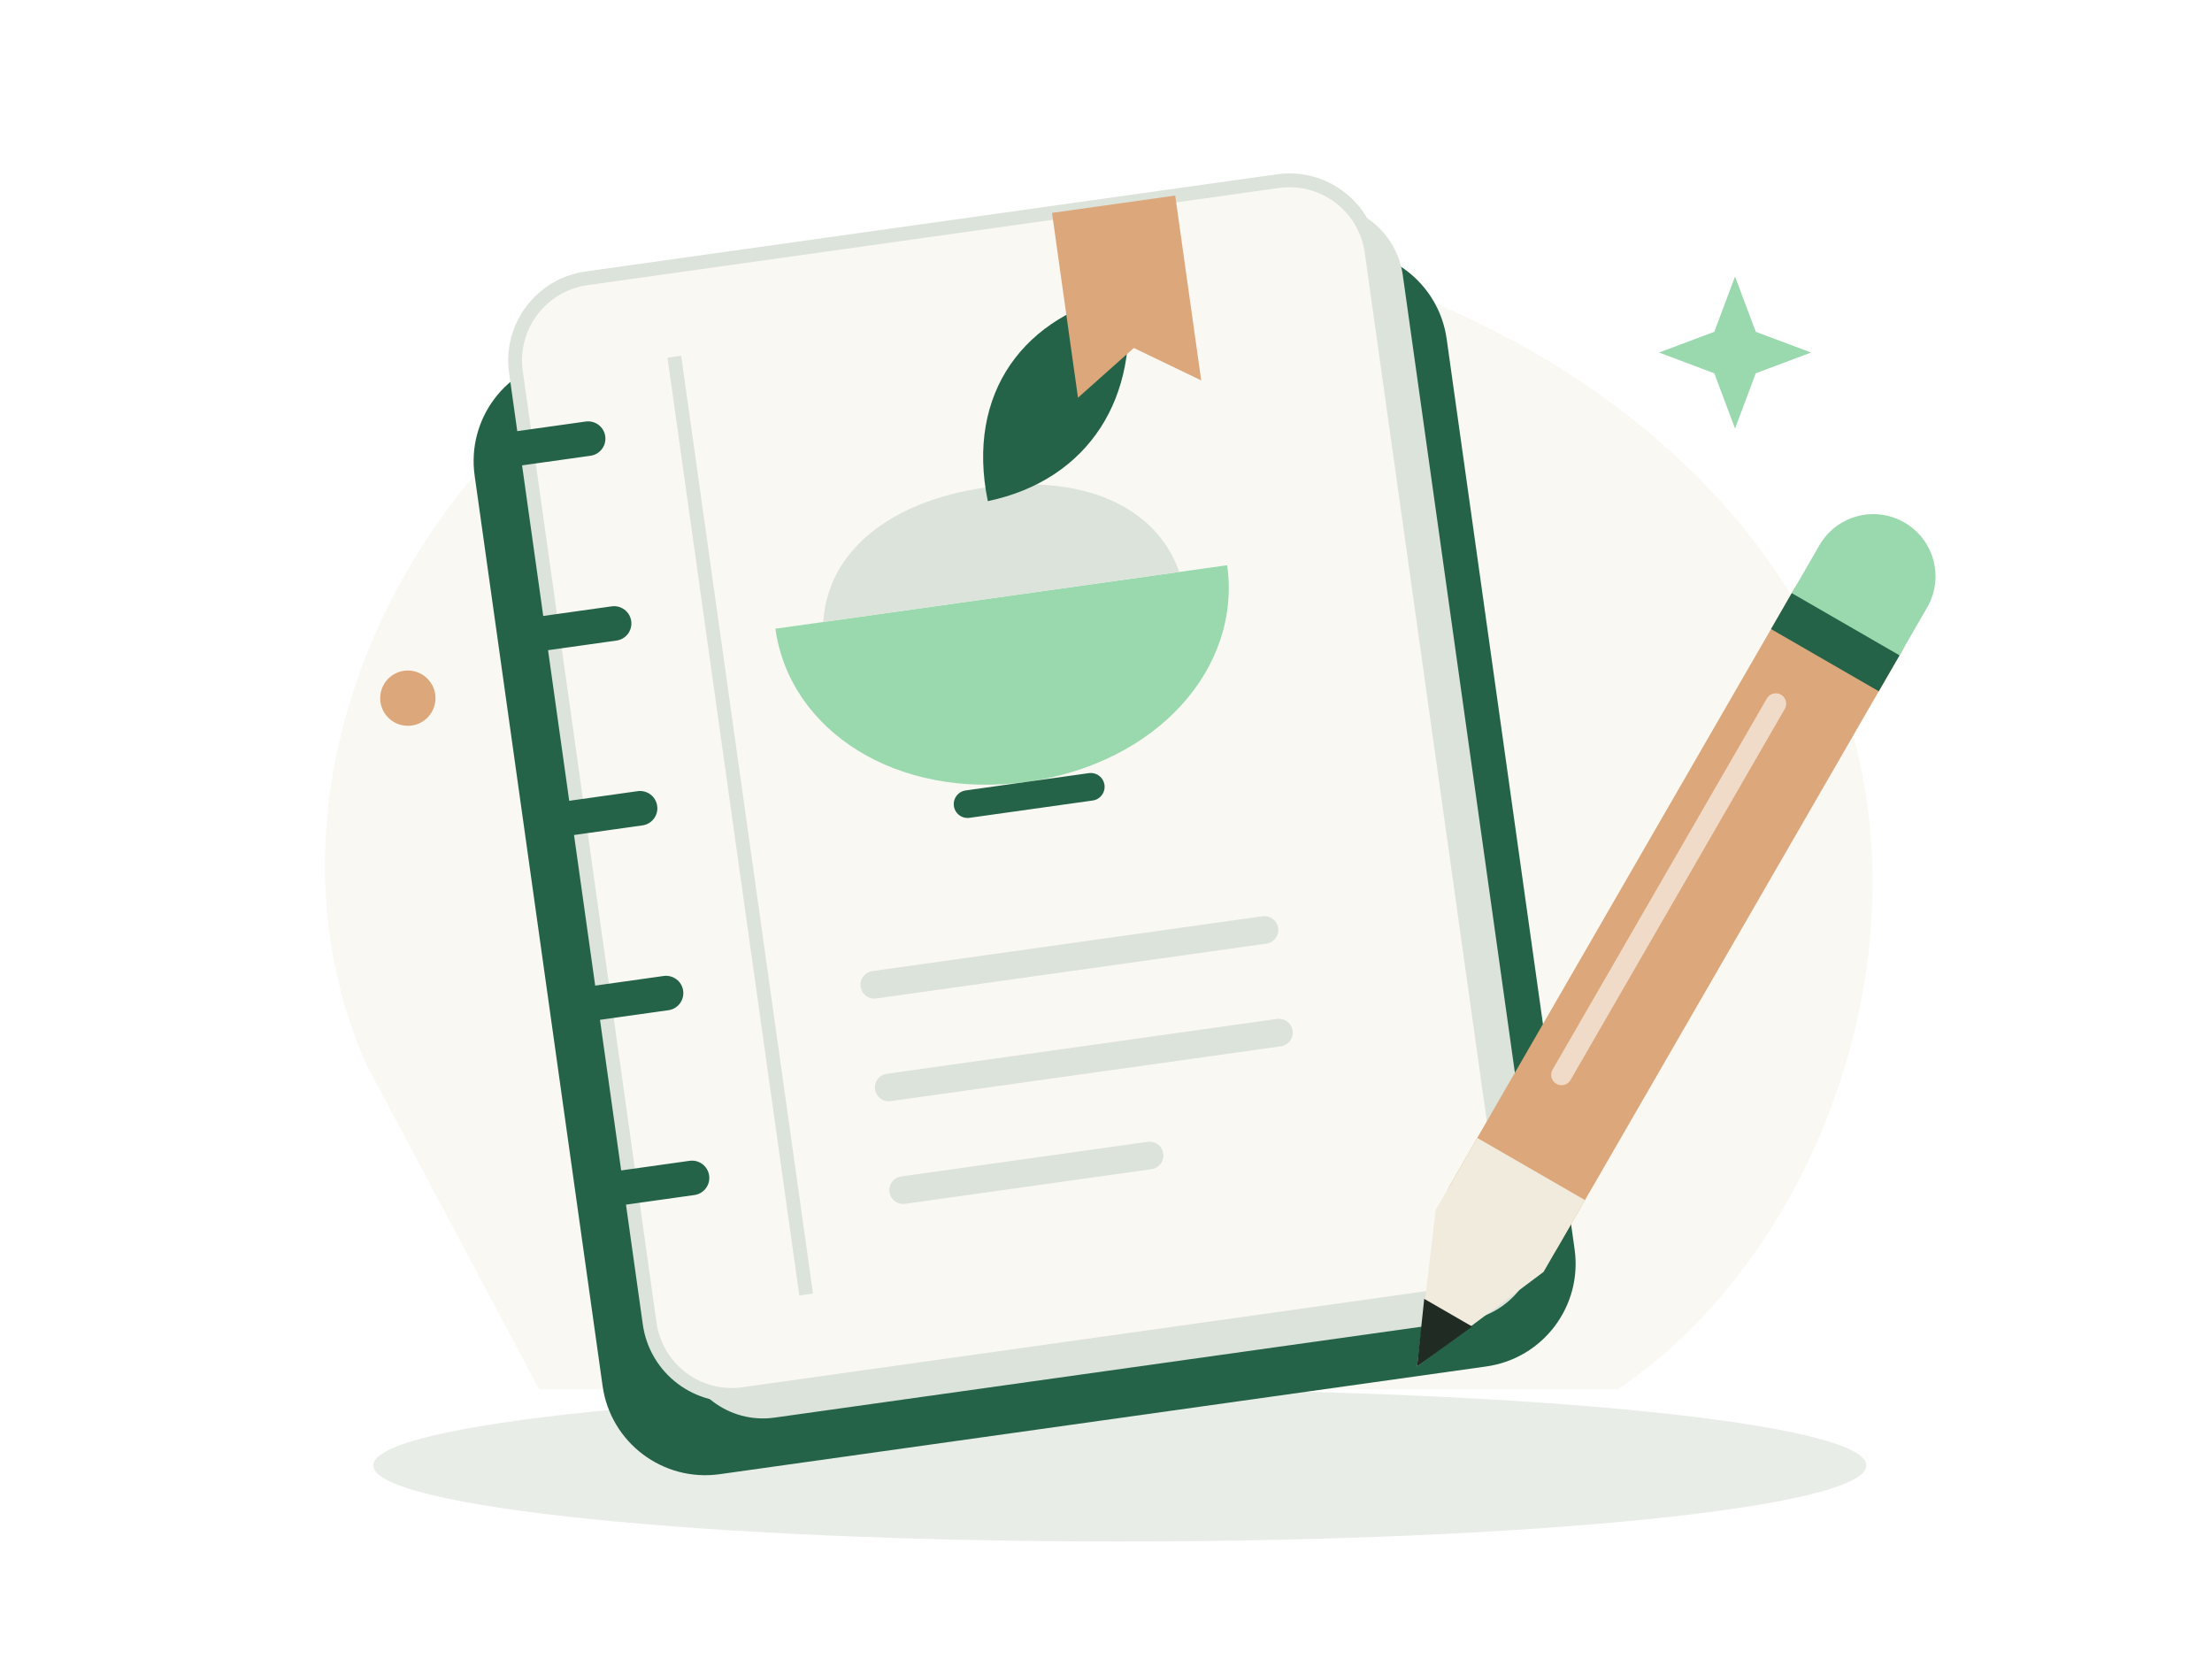
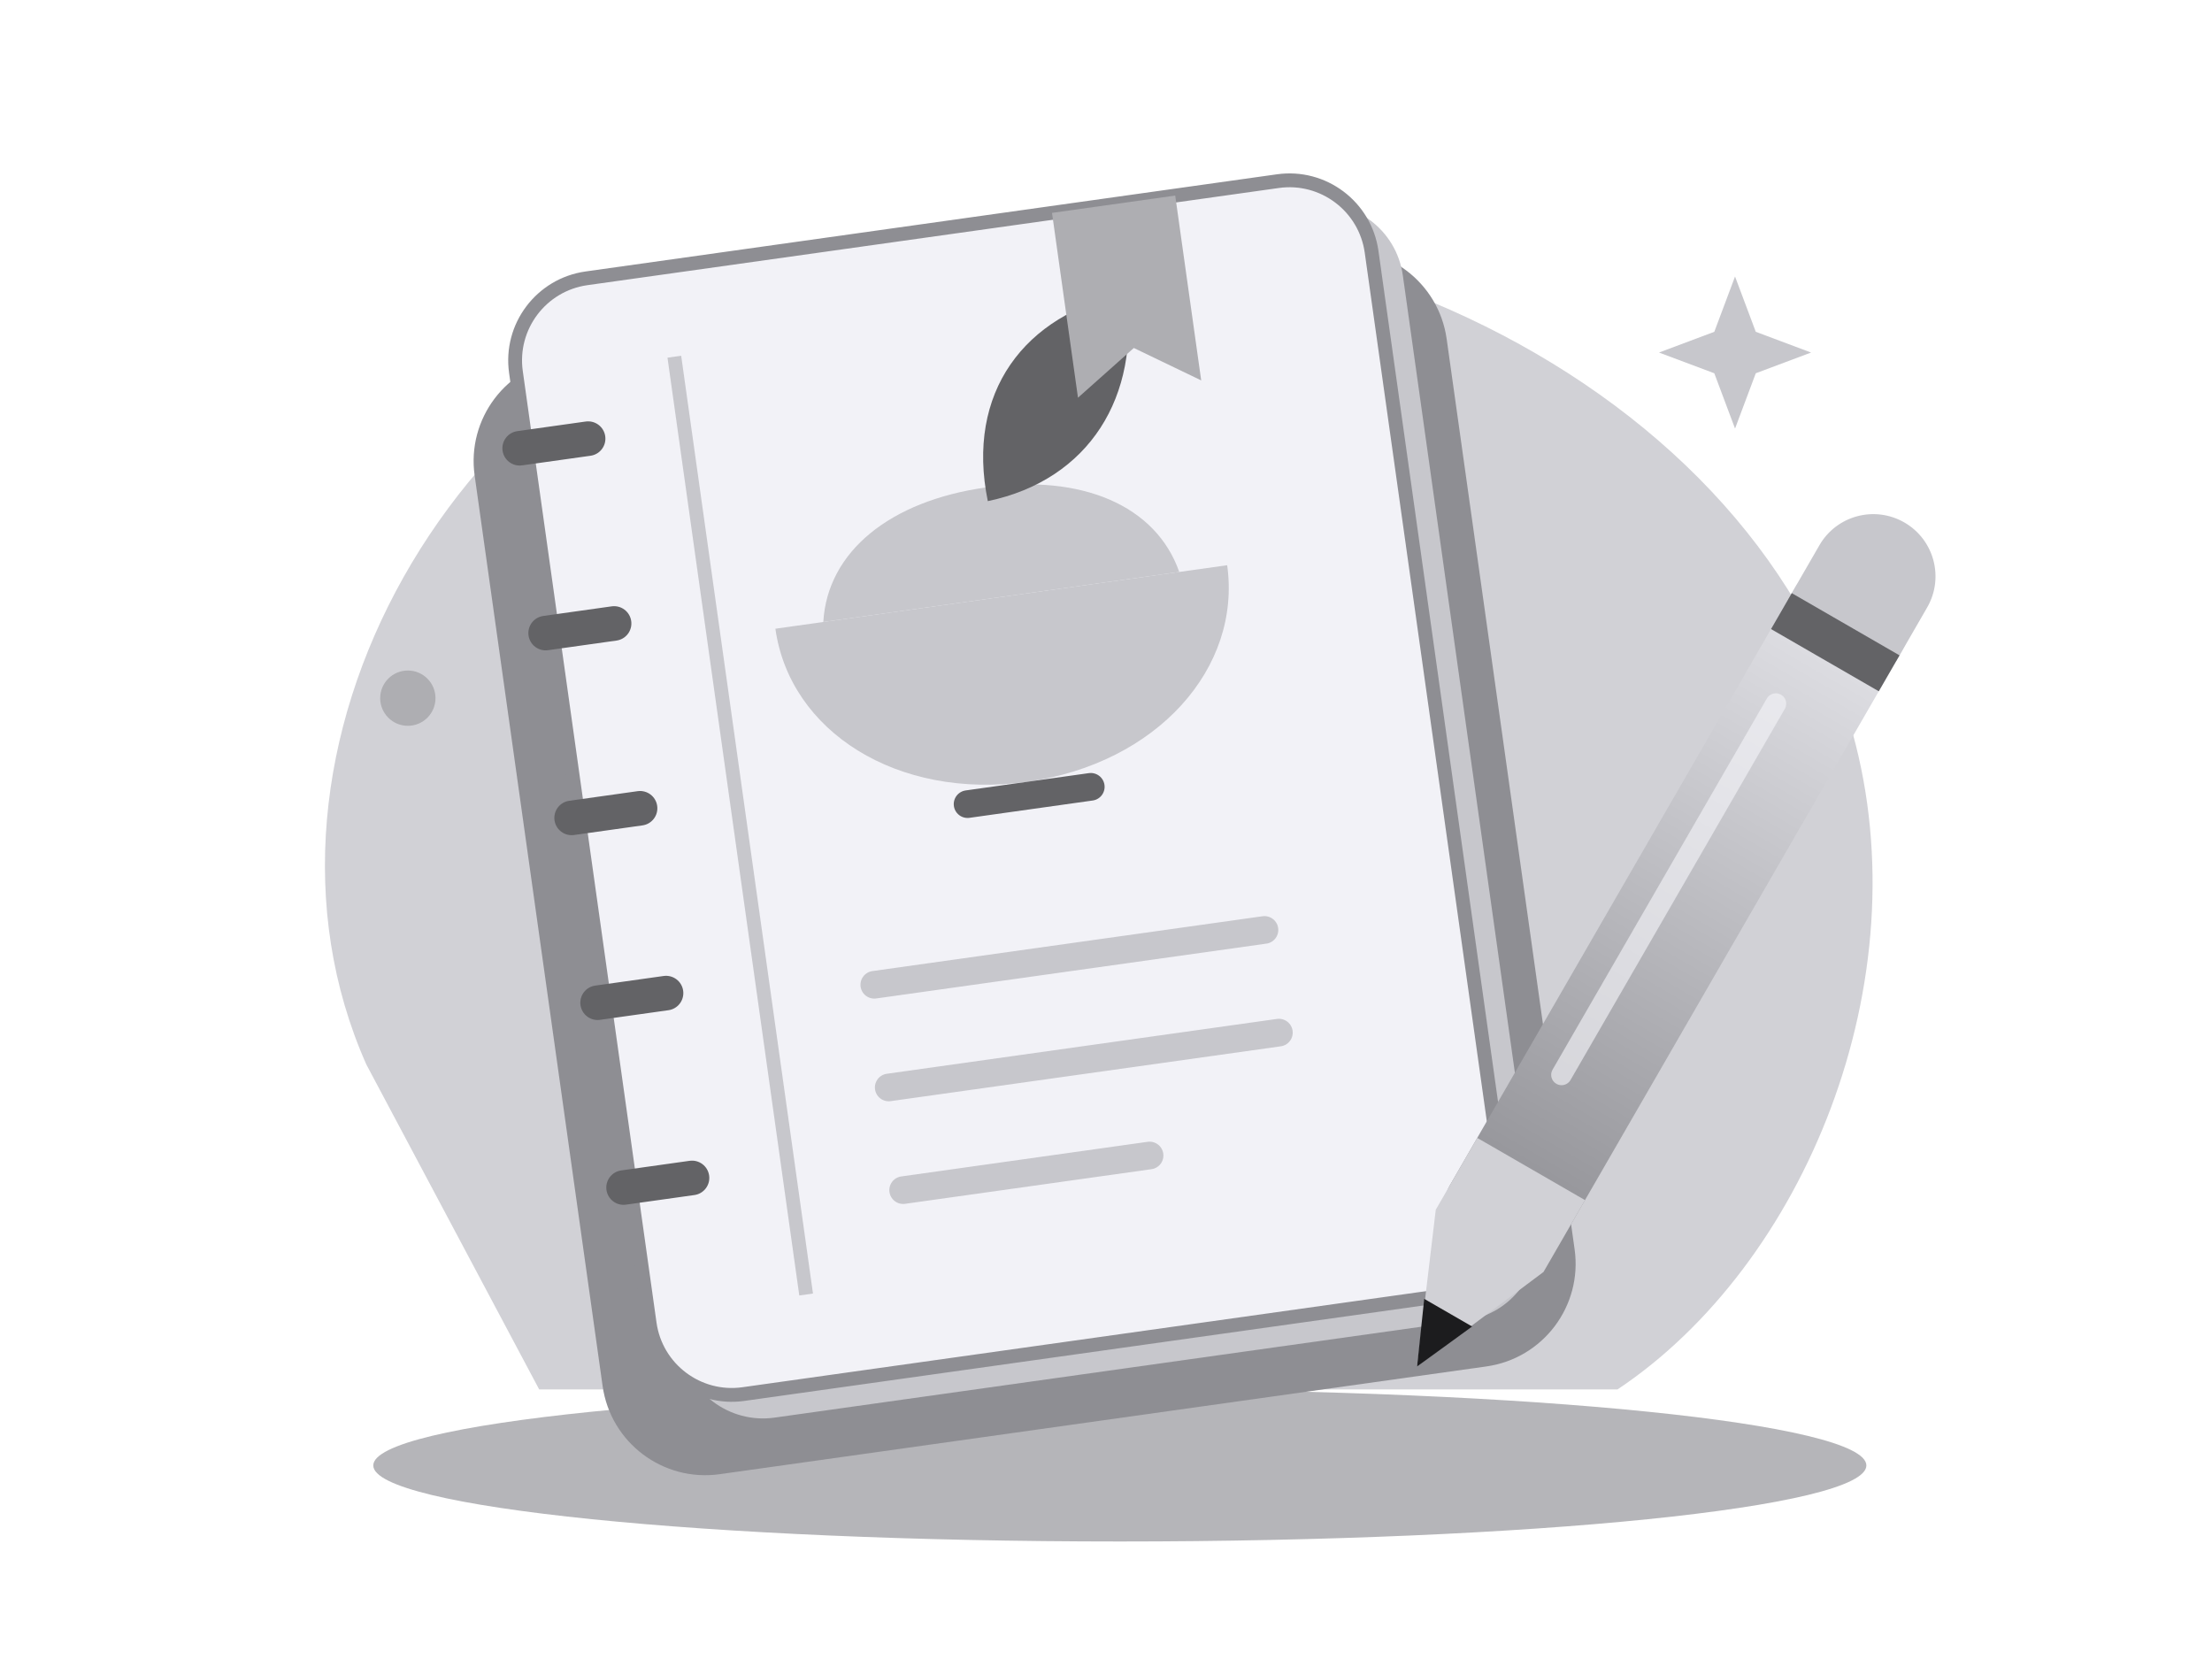
<svg xmlns="http://www.w3.org/2000/svg" width="320" height="240" viewBox="0 0 320 240">
-   <ellipse cx="162" cy="212" rx="108" ry="11" fill="#DCE3DA" opacity=".65" />
-   <path d="M53 154c-20-45 12-104 67-117 64-16 133 17 148 69 10 36-7 77-34 95H78Z" fill="#FAF8F3" />
+   <defs>
+     <linearGradient id="empty-recipes-silver" x1="0" y1="0" x2="0" y2="1">
+       <stop offset="0" stop-color="#E5E5EA" />
+       <stop offset="1" stop-color="#8E8E93" />
+     </linearGradient>
+   </defs>
+   <ellipse cx="162" cy="212" rx="108" ry="11" fill="#8E8E93" opacity=".65" />
+   <path d="M53 154c-20-45 12-104 67-117 64-16 133 17 148 69 10 36-7 77-34 95H78Z" fill="#D1D1D6" />
  <g transform="rotate(-8 150 123)">
-     <rect x="77" y="43" width="142" height="163" rx="15" fill="#246348" />
-     <rect x="89" y="36" width="125" height="163" rx="12" fill="#DCE3DA" />
-     <rect x="85" y="32" width="125" height="163" rx="12" fill="#FAF8F3" stroke="#DCE3DA" stroke-width="2" />
-     <path d="M108 45v137" stroke="#DCE3DA" stroke-width="2" />
-     <path d="M84 55h10m-10 27h10m-10 27h10m-10 27h10m-10 27h10" stroke="#246348" stroke-width="5" stroke-linecap="round" />
-     <path d="M150 113c-19 0-33-12-33-27h66c0 15-14 27-33 27Z" fill="#9AD8AE" />
-     <path d="M124 86c2-10 12-16 26-16s24 6 26 16" fill="#DCE3DA" />
-     <path d="M150 72c-1-16 9-26 24-27 0 15-9 26-24 27Z" fill="#246348" />
-     <path d="M141 115h18" stroke="#246348" stroke-width="4" stroke-linecap="round" />
-     <path d="M124 139h57m-57 15h57m-57 15h36" stroke="#DCE3DA" stroke-width="4" stroke-linecap="round" />
-     <path d="M183 32v27l-9-6-9 6V32Z" fill="#DCA77A" />
+     <rect x="77" y="43" width="142" height="163" rx="15" fill="#8E8E93" />
+     <rect x="89" y="36" width="125" height="163" rx="12" fill="#C7C7CC" />
+     <rect x="85" y="32" width="125" height="163" rx="12" fill="#F2F2F7" stroke="#8E8E93" stroke-width="2" />
+     <path d="M108 45v137" stroke="#C7C7CC" stroke-width="2" />
+     <path d="M84 55h10m-10 27h10m-10 27h10m-10 27h10m-10 27h10" stroke="#636366" stroke-width="5" stroke-linecap="round" />
+     <path d="M150 113c-19 0-33-12-33-27h66c0 15-14 27-33 27Z" fill="#C7C7CC" />
+     <path d="M124 86c2-10 12-16 26-16s24 6 26 16" fill="#C7C7CC" />
+     <path d="M150 72c-1-16 9-26 24-27 0 15-9 26-24 27Z" fill="#636366" />
+     <path d="M141 115h18" stroke="#636366" stroke-width="4" stroke-linecap="round" />
+     <path d="M124 139h57m-57 15h57m-57 15h36" stroke="#C7C7CC" stroke-width="4" stroke-linecap="round" />
+     <path d="M183 32v27l-9-6-9 6V32Z" fill="#AEAEB2" />
  </g>
  <g transform="rotate(30 236 144)">
-     <rect x="227" y="77" width="18" height="108" rx="4" fill="#DCA77A" />
-     <path d="M227 173h18v12l-9 21-9-21Z" fill="#F0EBDD" />
-     <path d="m232 197 4 9 4-9Z" fill="#202B24" />
-     <path d="M227 83v-9a9 9 0 0 1 18 0v9Z" fill="#9AD8AE" />
-     <path d="M227 85h18" stroke="#246348" stroke-width="6" />
-     <path d="M233 97v62" stroke="#FAF8F3" stroke-width="3" stroke-linecap="round" opacity=".65" />
+     <rect x="227" y="77" width="18" height="108" rx="4" fill="url(#empty-recipes-silver)" />
+     <path d="M227 173h18v12l-9 21-9-21Z" fill="#D1D1D6" />
+     <path d="m232 197 4 9 4-9Z" fill="#1C1C1E" />
+     <path d="M227 83v-9a9 9 0 0 1 18 0v9Z" fill="#C7C7CC" />
+     <path d="M227 85h18" stroke="#636366" stroke-width="6" />
+     <path d="M233 97v62" stroke="#F2F2F7" stroke-width="3" stroke-linecap="round" opacity=".65" />
  </g>
-   <path d="m251 40 3 8 8 3-8 3-3 8-3-8-8-3 8-3Z" fill="#9AD8AE" />
-   <circle cx="59" cy="101" r="4" fill="#DCA77A" />
+   <path d="m251 40 3 8 8 3-8 3-3 8-3-8-8-3 8-3Z" fill="#C7C7CC" />
+   <circle cx="59" cy="101" r="4" fill="#AEAEB2" />
</svg>
